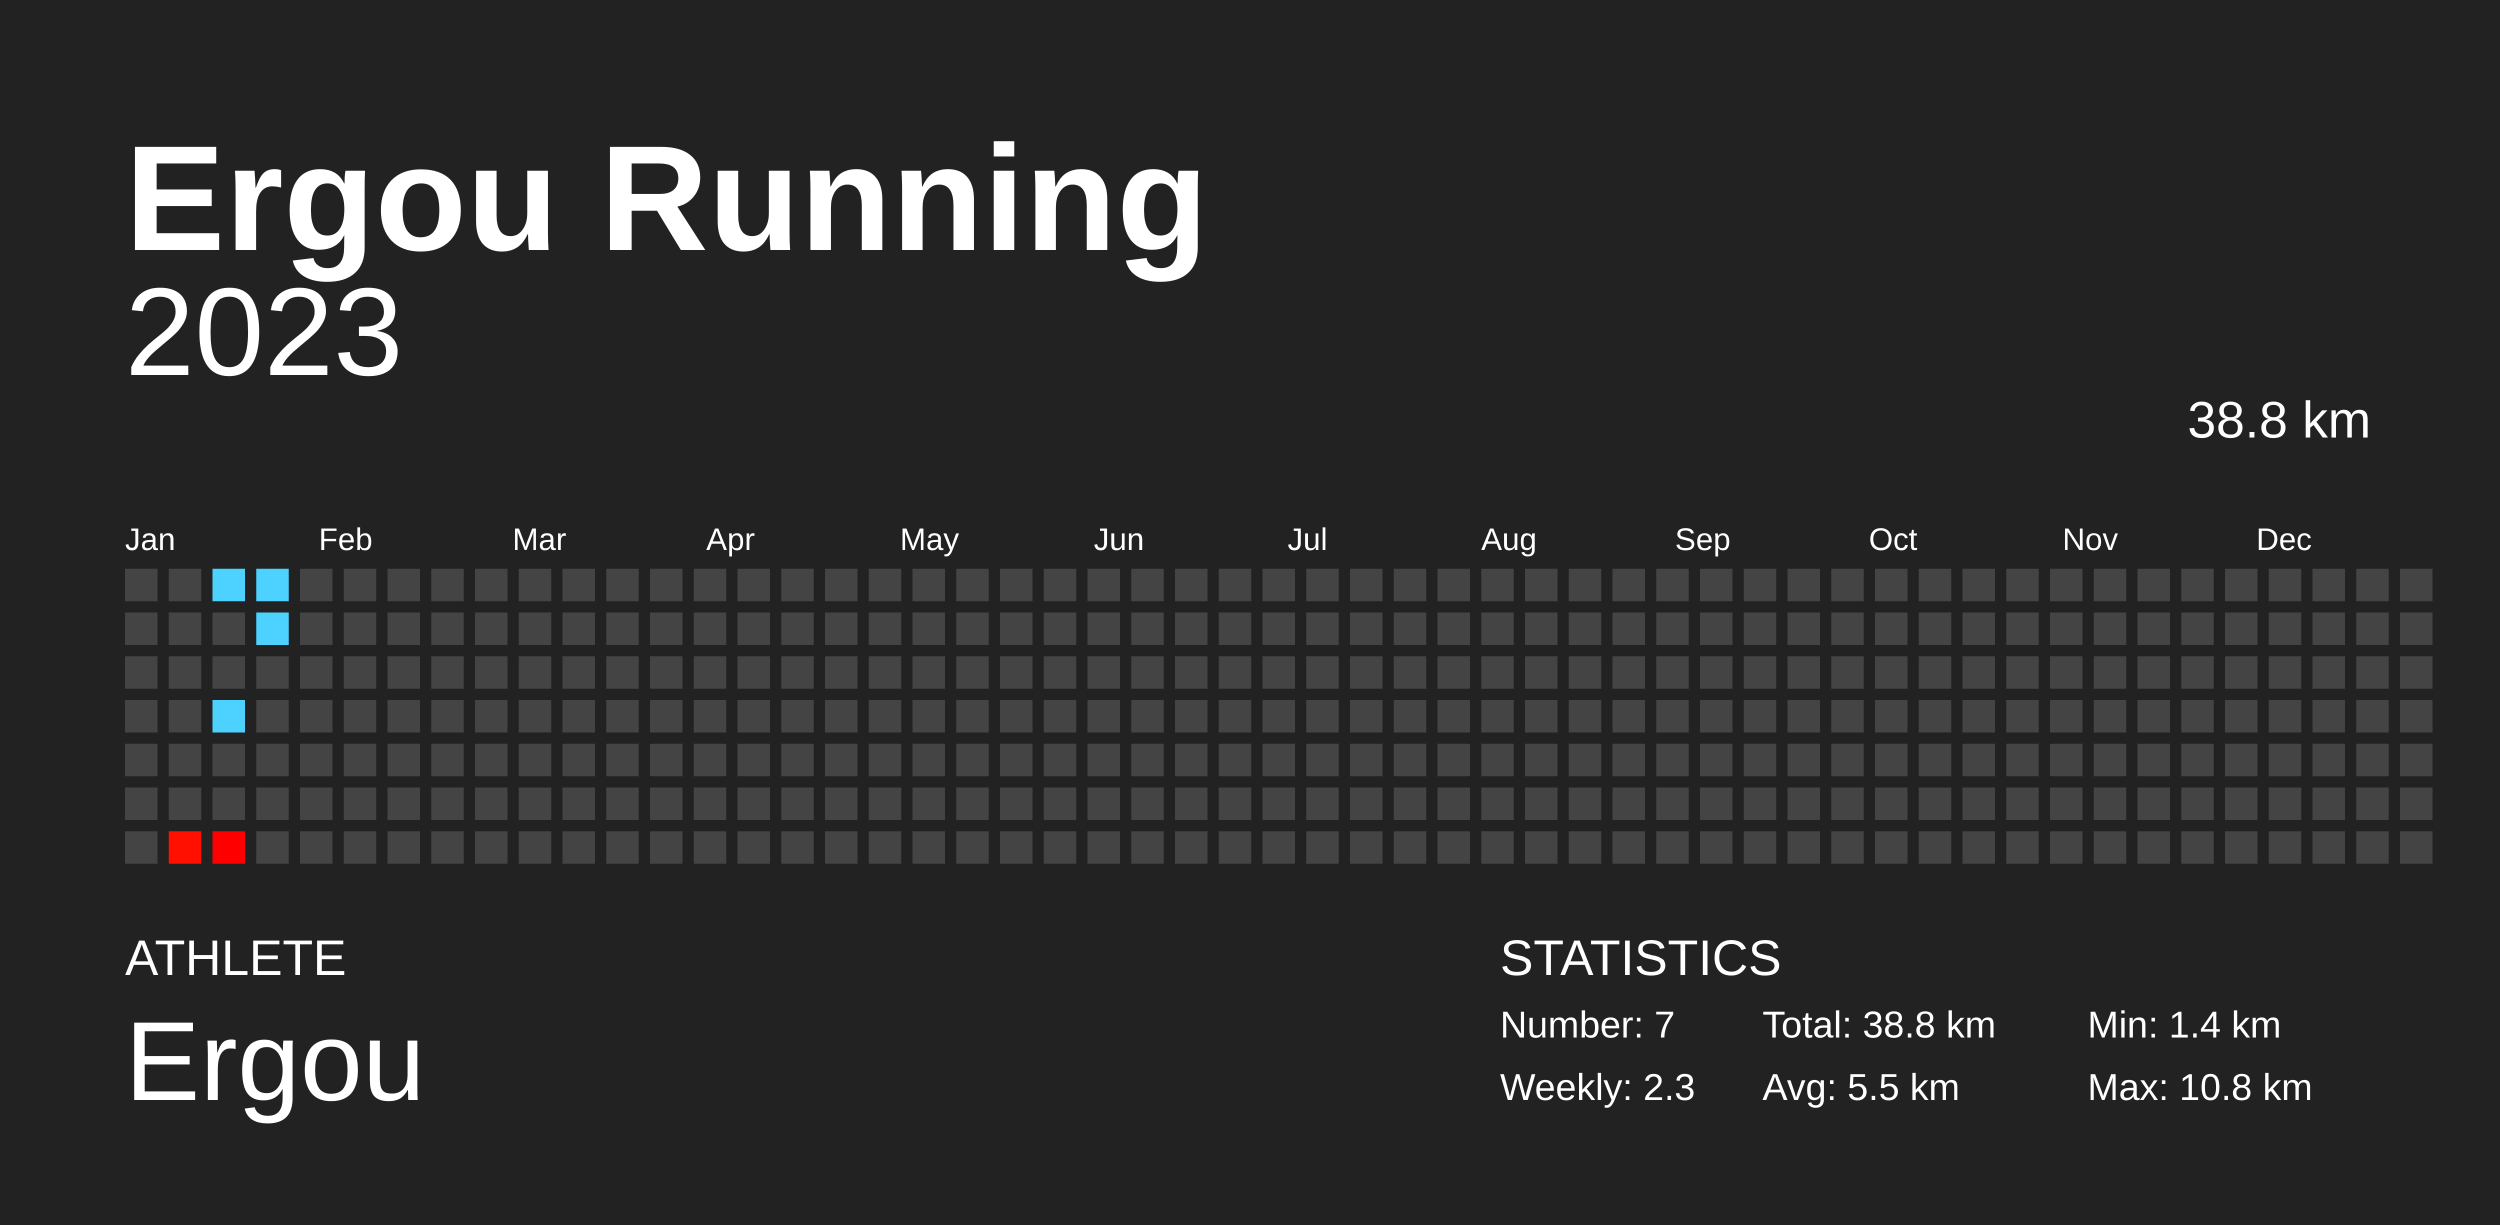
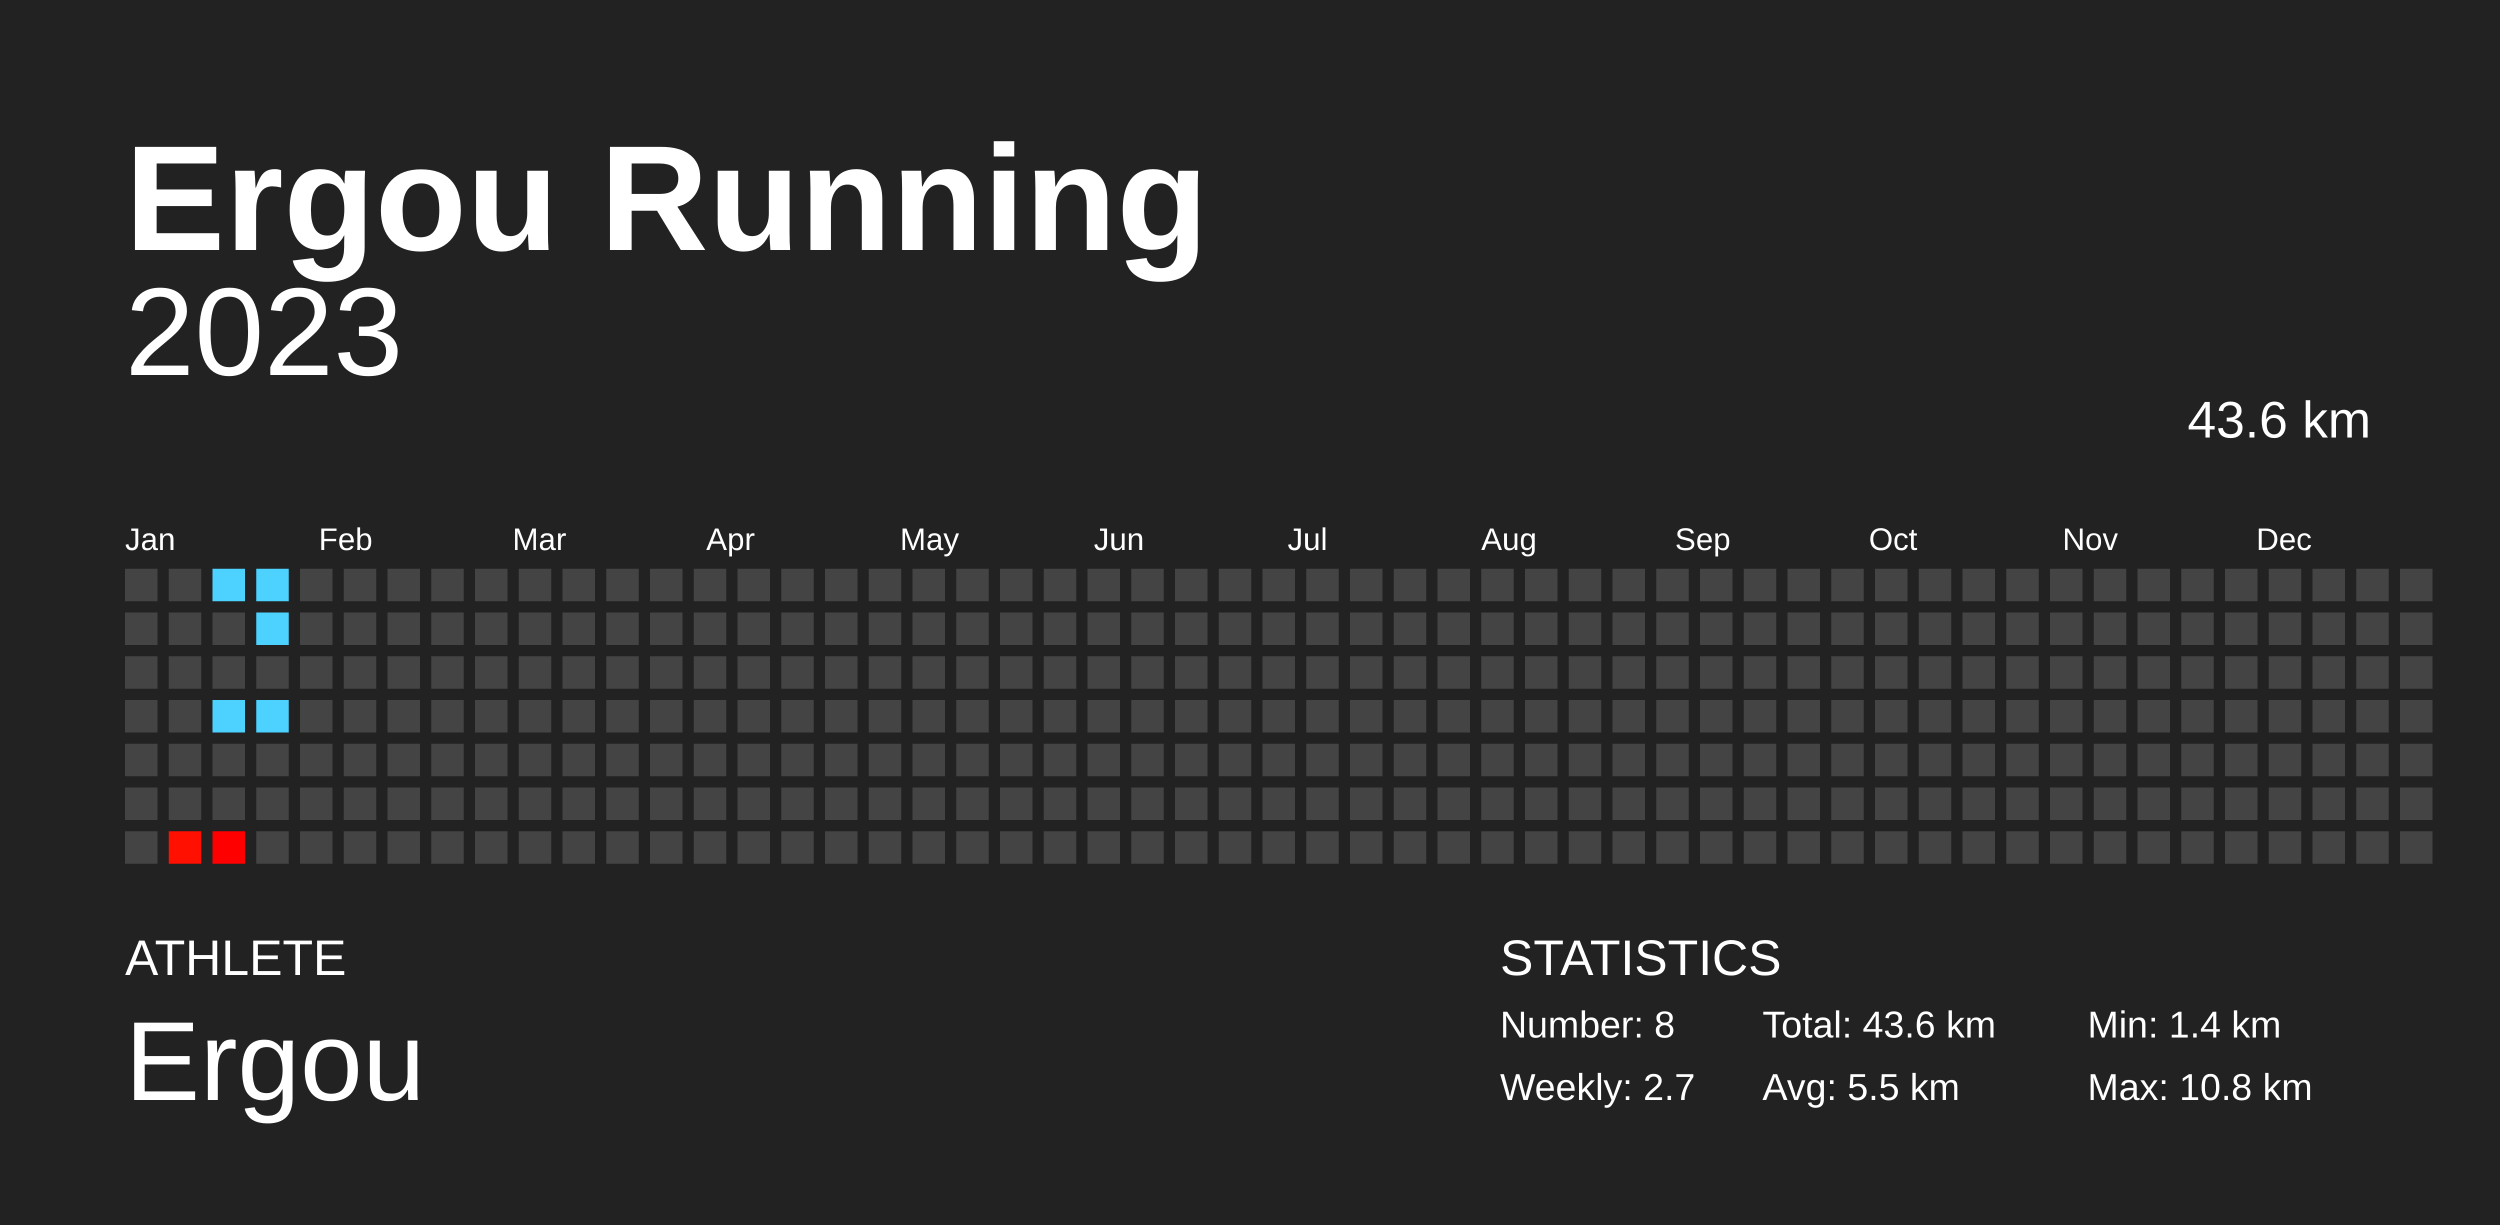
<svg xmlns="http://www.w3.org/2000/svg" baseProfile="full" height="98mm" version="1.1" viewBox="0,0,200,98" width="200mm">
  <defs />
  <rect fill="#222222" height="98" width="200" x="0" y="0" />
  <text fill="#FFFFFF" style="font-size:12px; font-family:Arial; font-weight:bold;" x="10" y="20">Ergou Running</text>
  <text fill="#FFFFFF" style="font-size:4px; font-family:Arial" x="10" y="78">ATHLETE</text>
  <text fill="#FFFFFF" style="font-size:9px; font-family:Arial" x="10" y="88">Ergou</text>
  <text fill="#FFFFFF" style="font-size:4px; font-family:Arial" x="120" y="78">STATISTICS</text>
-   <text fill="#FFFFFF" style="font-size:3px; font-family:Arial" x="120" y="83">Number: 7</text>
-   <text fill="#FFFFFF" style="font-size:3px; font-family:Arial" x="120" y="88">Weekly: 2.3</text>
-   <text fill="#FFFFFF" style="font-size:3px; font-family:Arial" x="141" y="83">Total: 38.8 km</text>
+   <text fill="#FFFFFF" style="font-size:3px; font-family:Arial" x="120" y="83">Number: 8</text>
+   <text fill="#FFFFFF" style="font-size:3px; font-family:Arial" x="120" y="88">Weekly: 2.7</text>
+   <text fill="#FFFFFF" style="font-size:3px; font-family:Arial" x="141" y="83">Total: 43.6 km</text>
  <text fill="#FFFFFF" style="font-size:3px; font-family:Arial" x="141" y="88">Avg: 5.5 km</text>
  <text fill="#FFFFFF" style="font-size:3px; font-family:Arial" x="167" y="83">Min: 1.4 km</text>
  <text fill="#FFFFFF" style="font-size:3px; font-family:Arial" x="167" y="88">Max: 10.8 km</text>
  <text alignment-baseline="hanging" fill="#FFFFFF" style="font-size:10.0px; font-family:Arial;" x="10" y="30">2023</text>
-   <text alignment-baseline="hanging" fill="#FFFFFF" style="font-size:4.125px; font-family:Arial;" x="175" y="35">38.8 km</text>
+   <text alignment-baseline="hanging" fill="#FFFFFF" style="font-size:4.125px; font-family:Arial;" x="175" y="35">43.6 km</text>
  <text fill="#FFFFFF" style="font-size:2.5px; font-family:Arial" x="10.0" y="44">Jan</text>
  <text fill="#FFFFFF" style="font-size:2.5px; font-family:Arial" x="25.5" y="44">Feb</text>
  <text fill="#FFFFFF" style="font-size:2.5px; font-family:Arial" x="41.0" y="44">Mar</text>
  <text fill="#FFFFFF" style="font-size:2.5px; font-family:Arial" x="56.5" y="44">Apr</text>
  <text fill="#FFFFFF" style="font-size:2.5px; font-family:Arial" x="72.0" y="44">May</text>
  <text fill="#FFFFFF" style="font-size:2.5px; font-family:Arial" x="87.5" y="44">Jun</text>
  <text fill="#FFFFFF" style="font-size:2.5px; font-family:Arial" x="103.0" y="44">Jul</text>
  <text fill="#FFFFFF" style="font-size:2.5px; font-family:Arial" x="118.5" y="44">Aug</text>
  <text fill="#FFFFFF" style="font-size:2.5px; font-family:Arial" x="134.0" y="44">Sep</text>
  <text fill="#FFFFFF" style="font-size:2.5px; font-family:Arial" x="149.5" y="44">Oct</text>
  <text fill="#FFFFFF" style="font-size:2.5px; font-family:Arial" x="165.0" y="44">Nov</text>
  <text fill="#FFFFFF" style="font-size:2.5px; font-family:Arial" x="180.5" y="44">Dec</text>
  <rect fill="#444444" height="2.6" width="2.6" x="10.0" y="45.5" />
  <rect fill="#444444" height="2.6" width="2.6" x="10.0" y="49.0" />
  <rect fill="#444444" height="2.6" width="2.6" x="10.0" y="52.5" />
  <rect fill="#444444" height="2.6" width="2.6" x="10.0" y="56.0" />
  <rect fill="#444444" height="2.6" width="2.6" x="10.0" y="59.5" />
  <rect fill="#444444" height="2.6" width="2.6" x="10.0" y="63.0" />
  <rect fill="#444444" height="2.6" width="2.6" x="10.0" y="66.5" />
  <rect fill="#444444" height="2.6" width="2.6" x="13.5" y="45.5" />
  <rect fill="#444444" height="2.6" width="2.6" x="13.5" y="49.0" />
  <rect fill="#444444" height="2.6" width="2.6" x="13.5" y="52.5" />
  <rect fill="#444444" height="2.6" width="2.6" x="13.5" y="56.0" />
  <rect fill="#444444" height="2.6" width="2.6" x="13.5" y="59.5" />
  <rect fill="#444444" height="2.6" width="2.6" x="13.5" y="63.0" />
  <rect fill="#ff1000" height="2.6" width="2.6" x="13.5" y="66.5" />
  <rect fill="#4dd2ff" height="2.6" width="2.6" x="17.0" y="45.5" />
  <rect fill="#444444" height="2.6" width="2.6" x="17.0" y="49.0" />
  <rect fill="#444444" height="2.6" width="2.6" x="17.0" y="52.5" />
  <rect fill="#4dd2ff" height="2.6" width="2.6" x="17.0" y="56.0" />
  <rect fill="#444444" height="2.6" width="2.6" x="17.0" y="59.5" />
  <rect fill="#444444" height="2.6" width="2.6" x="17.0" y="63.0" />
  <rect fill="#ff0000" height="2.6" width="2.6" x="17.0" y="66.5" />
  <rect fill="#4dd2ff" height="2.6" width="2.6" x="20.5" y="45.5" />
  <rect fill="#4dd2ff" height="2.6" width="2.6" x="20.5" y="49.0" />
  <rect fill="#444444" height="2.6" width="2.6" x="20.5" y="52.5" />
-   <rect fill="#444444" height="2.6" width="2.6" x="20.5" y="56.0" />
+   <rect fill="#4dd2ff" height="2.6" width="2.6" x="20.5" y="56.0" />
  <rect fill="#444444" height="2.6" width="2.6" x="20.5" y="59.5" />
  <rect fill="#444444" height="2.6" width="2.6" x="20.5" y="63.0" />
  <rect fill="#444444" height="2.6" width="2.6" x="20.5" y="66.5" />
  <rect fill="#444444" height="2.6" width="2.6" x="24.0" y="45.5" />
  <rect fill="#444444" height="2.6" width="2.6" x="24.0" y="49.0" />
  <rect fill="#444444" height="2.6" width="2.6" x="24.0" y="52.5" />
  <rect fill="#444444" height="2.6" width="2.6" x="24.0" y="56.0" />
  <rect fill="#444444" height="2.6" width="2.6" x="24.0" y="59.5" />
  <rect fill="#444444" height="2.6" width="2.6" x="24.0" y="63.0" />
  <rect fill="#444444" height="2.6" width="2.6" x="24.0" y="66.5" />
  <rect fill="#444444" height="2.6" width="2.6" x="27.5" y="45.5" />
  <rect fill="#444444" height="2.6" width="2.6" x="27.5" y="49.0" />
  <rect fill="#444444" height="2.6" width="2.6" x="27.5" y="52.5" />
  <rect fill="#444444" height="2.6" width="2.6" x="27.5" y="56.0" />
  <rect fill="#444444" height="2.6" width="2.6" x="27.5" y="59.5" />
  <rect fill="#444444" height="2.6" width="2.6" x="27.5" y="63.0" />
  <rect fill="#444444" height="2.6" width="2.6" x="27.5" y="66.5" />
  <rect fill="#444444" height="2.6" width="2.6" x="31.0" y="45.5" />
  <rect fill="#444444" height="2.6" width="2.6" x="31.0" y="49.0" />
  <rect fill="#444444" height="2.6" width="2.6" x="31.0" y="52.5" />
  <rect fill="#444444" height="2.6" width="2.6" x="31.0" y="56.0" />
  <rect fill="#444444" height="2.6" width="2.6" x="31.0" y="59.5" />
  <rect fill="#444444" height="2.6" width="2.6" x="31.0" y="63.0" />
  <rect fill="#444444" height="2.6" width="2.6" x="31.0" y="66.5" />
  <rect fill="#444444" height="2.6" width="2.6" x="34.5" y="45.5" />
  <rect fill="#444444" height="2.6" width="2.6" x="34.5" y="49.0" />
  <rect fill="#444444" height="2.6" width="2.6" x="34.5" y="52.5" />
  <rect fill="#444444" height="2.6" width="2.6" x="34.5" y="56.0" />
  <rect fill="#444444" height="2.6" width="2.6" x="34.5" y="59.5" />
  <rect fill="#444444" height="2.6" width="2.6" x="34.5" y="63.0" />
  <rect fill="#444444" height="2.6" width="2.6" x="34.5" y="66.5" />
  <rect fill="#444444" height="2.6" width="2.6" x="38.0" y="45.5" />
  <rect fill="#444444" height="2.6" width="2.6" x="38.0" y="49.0" />
  <rect fill="#444444" height="2.6" width="2.6" x="38.0" y="52.5" />
  <rect fill="#444444" height="2.6" width="2.6" x="38.0" y="56.0" />
  <rect fill="#444444" height="2.6" width="2.6" x="38.0" y="59.5" />
  <rect fill="#444444" height="2.6" width="2.6" x="38.0" y="63.0" />
  <rect fill="#444444" height="2.6" width="2.6" x="38.0" y="66.5" />
  <rect fill="#444444" height="2.6" width="2.6" x="41.5" y="45.5" />
  <rect fill="#444444" height="2.6" width="2.6" x="41.5" y="49.0" />
  <rect fill="#444444" height="2.6" width="2.6" x="41.5" y="52.5" />
  <rect fill="#444444" height="2.6" width="2.6" x="41.5" y="56.0" />
  <rect fill="#444444" height="2.6" width="2.6" x="41.5" y="59.5" />
  <rect fill="#444444" height="2.6" width="2.6" x="41.5" y="63.0" />
  <rect fill="#444444" height="2.6" width="2.6" x="41.5" y="66.5" />
  <rect fill="#444444" height="2.6" width="2.6" x="45.0" y="45.5" />
  <rect fill="#444444" height="2.6" width="2.6" x="45.0" y="49.0" />
  <rect fill="#444444" height="2.6" width="2.6" x="45.0" y="52.5" />
  <rect fill="#444444" height="2.6" width="2.6" x="45.0" y="56.0" />
  <rect fill="#444444" height="2.6" width="2.6" x="45.0" y="59.5" />
  <rect fill="#444444" height="2.6" width="2.6" x="45.0" y="63.0" />
  <rect fill="#444444" height="2.6" width="2.6" x="45.0" y="66.5" />
  <rect fill="#444444" height="2.6" width="2.6" x="48.5" y="45.5" />
  <rect fill="#444444" height="2.6" width="2.6" x="48.5" y="49.0" />
  <rect fill="#444444" height="2.6" width="2.6" x="48.5" y="52.5" />
  <rect fill="#444444" height="2.6" width="2.6" x="48.5" y="56.0" />
  <rect fill="#444444" height="2.6" width="2.6" x="48.5" y="59.5" />
  <rect fill="#444444" height="2.6" width="2.6" x="48.5" y="63.0" />
  <rect fill="#444444" height="2.6" width="2.6" x="48.5" y="66.5" />
  <rect fill="#444444" height="2.6" width="2.6" x="52.0" y="45.5" />
  <rect fill="#444444" height="2.6" width="2.6" x="52.0" y="49.0" />
  <rect fill="#444444" height="2.6" width="2.6" x="52.0" y="52.5" />
  <rect fill="#444444" height="2.6" width="2.6" x="52.0" y="56.0" />
  <rect fill="#444444" height="2.6" width="2.6" x="52.0" y="59.5" />
  <rect fill="#444444" height="2.6" width="2.6" x="52.0" y="63.0" />
  <rect fill="#444444" height="2.6" width="2.6" x="52.0" y="66.5" />
  <rect fill="#444444" height="2.6" width="2.6" x="55.5" y="45.5" />
  <rect fill="#444444" height="2.6" width="2.6" x="55.5" y="49.0" />
  <rect fill="#444444" height="2.6" width="2.6" x="55.5" y="52.5" />
  <rect fill="#444444" height="2.6" width="2.6" x="55.5" y="56.0" />
  <rect fill="#444444" height="2.6" width="2.6" x="55.5" y="59.5" />
  <rect fill="#444444" height="2.6" width="2.6" x="55.5" y="63.0" />
  <rect fill="#444444" height="2.6" width="2.6" x="55.5" y="66.5" />
  <rect fill="#444444" height="2.6" width="2.6" x="59.0" y="45.5" />
  <rect fill="#444444" height="2.6" width="2.6" x="59.0" y="49.0" />
  <rect fill="#444444" height="2.6" width="2.6" x="59.0" y="52.5" />
  <rect fill="#444444" height="2.6" width="2.6" x="59.0" y="56.0" />
  <rect fill="#444444" height="2.6" width="2.6" x="59.0" y="59.5" />
  <rect fill="#444444" height="2.6" width="2.6" x="59.0" y="63.0" />
  <rect fill="#444444" height="2.6" width="2.6" x="59.0" y="66.5" />
  <rect fill="#444444" height="2.6" width="2.6" x="62.5" y="45.5" />
  <rect fill="#444444" height="2.6" width="2.6" x="62.5" y="49.0" />
  <rect fill="#444444" height="2.6" width="2.6" x="62.5" y="52.5" />
  <rect fill="#444444" height="2.6" width="2.6" x="62.5" y="56.0" />
  <rect fill="#444444" height="2.6" width="2.6" x="62.5" y="59.5" />
  <rect fill="#444444" height="2.6" width="2.6" x="62.5" y="63.0" />
  <rect fill="#444444" height="2.6" width="2.6" x="62.5" y="66.5" />
  <rect fill="#444444" height="2.6" width="2.6" x="66.0" y="45.5" />
  <rect fill="#444444" height="2.6" width="2.6" x="66.0" y="49.0" />
  <rect fill="#444444" height="2.6" width="2.6" x="66.0" y="52.5" />
  <rect fill="#444444" height="2.6" width="2.6" x="66.0" y="56.0" />
  <rect fill="#444444" height="2.6" width="2.6" x="66.0" y="59.5" />
  <rect fill="#444444" height="2.6" width="2.6" x="66.0" y="63.0" />
  <rect fill="#444444" height="2.6" width="2.6" x="66.0" y="66.5" />
  <rect fill="#444444" height="2.6" width="2.6" x="69.5" y="45.5" />
  <rect fill="#444444" height="2.6" width="2.6" x="69.5" y="49.0" />
  <rect fill="#444444" height="2.6" width="2.6" x="69.5" y="52.5" />
  <rect fill="#444444" height="2.6" width="2.6" x="69.5" y="56.0" />
  <rect fill="#444444" height="2.6" width="2.6" x="69.5" y="59.5" />
  <rect fill="#444444" height="2.6" width="2.6" x="69.5" y="63.0" />
  <rect fill="#444444" height="2.6" width="2.6" x="69.5" y="66.5" />
  <rect fill="#444444" height="2.6" width="2.6" x="73.0" y="45.5" />
  <rect fill="#444444" height="2.6" width="2.6" x="73.0" y="49.0" />
  <rect fill="#444444" height="2.6" width="2.6" x="73.0" y="52.5" />
  <rect fill="#444444" height="2.6" width="2.6" x="73.0" y="56.0" />
  <rect fill="#444444" height="2.6" width="2.6" x="73.0" y="59.5" />
  <rect fill="#444444" height="2.6" width="2.6" x="73.0" y="63.0" />
  <rect fill="#444444" height="2.6" width="2.6" x="73.0" y="66.5" />
  <rect fill="#444444" height="2.6" width="2.6" x="76.5" y="45.5" />
  <rect fill="#444444" height="2.6" width="2.6" x="76.5" y="49.0" />
  <rect fill="#444444" height="2.6" width="2.6" x="76.5" y="52.5" />
  <rect fill="#444444" height="2.6" width="2.6" x="76.5" y="56.0" />
  <rect fill="#444444" height="2.6" width="2.6" x="76.5" y="59.5" />
  <rect fill="#444444" height="2.6" width="2.6" x="76.5" y="63.0" />
  <rect fill="#444444" height="2.6" width="2.6" x="76.5" y="66.5" />
  <rect fill="#444444" height="2.6" width="2.6" x="80.0" y="45.5" />
  <rect fill="#444444" height="2.6" width="2.6" x="80.0" y="49.0" />
  <rect fill="#444444" height="2.6" width="2.6" x="80.0" y="52.5" />
  <rect fill="#444444" height="2.6" width="2.6" x="80.0" y="56.0" />
  <rect fill="#444444" height="2.6" width="2.6" x="80.0" y="59.5" />
  <rect fill="#444444" height="2.6" width="2.6" x="80.0" y="63.0" />
  <rect fill="#444444" height="2.6" width="2.6" x="80.0" y="66.5" />
  <rect fill="#444444" height="2.6" width="2.6" x="83.5" y="45.5" />
  <rect fill="#444444" height="2.6" width="2.6" x="83.5" y="49.0" />
  <rect fill="#444444" height="2.6" width="2.6" x="83.5" y="52.5" />
  <rect fill="#444444" height="2.6" width="2.6" x="83.5" y="56.0" />
  <rect fill="#444444" height="2.6" width="2.6" x="83.5" y="59.5" />
  <rect fill="#444444" height="2.6" width="2.6" x="83.5" y="63.0" />
  <rect fill="#444444" height="2.6" width="2.6" x="83.5" y="66.5" />
  <rect fill="#444444" height="2.6" width="2.6" x="87.0" y="45.5" />
  <rect fill="#444444" height="2.6" width="2.6" x="87.0" y="49.0" />
  <rect fill="#444444" height="2.6" width="2.6" x="87.0" y="52.5" />
  <rect fill="#444444" height="2.6" width="2.6" x="87.0" y="56.0" />
  <rect fill="#444444" height="2.6" width="2.6" x="87.0" y="59.5" />
  <rect fill="#444444" height="2.6" width="2.6" x="87.0" y="63.0" />
  <rect fill="#444444" height="2.6" width="2.6" x="87.0" y="66.5" />
  <rect fill="#444444" height="2.6" width="2.6" x="90.5" y="45.5" />
  <rect fill="#444444" height="2.6" width="2.6" x="90.5" y="49.0" />
  <rect fill="#444444" height="2.6" width="2.6" x="90.5" y="52.5" />
  <rect fill="#444444" height="2.6" width="2.6" x="90.5" y="56.0" />
  <rect fill="#444444" height="2.6" width="2.6" x="90.5" y="59.5" />
  <rect fill="#444444" height="2.6" width="2.6" x="90.5" y="63.0" />
  <rect fill="#444444" height="2.6" width="2.6" x="90.5" y="66.5" />
  <rect fill="#444444" height="2.6" width="2.6" x="94.0" y="45.5" />
  <rect fill="#444444" height="2.6" width="2.6" x="94.0" y="49.0" />
  <rect fill="#444444" height="2.6" width="2.6" x="94.0" y="52.5" />
  <rect fill="#444444" height="2.6" width="2.6" x="94.0" y="56.0" />
  <rect fill="#444444" height="2.6" width="2.6" x="94.0" y="59.5" />
  <rect fill="#444444" height="2.6" width="2.6" x="94.0" y="63.0" />
  <rect fill="#444444" height="2.6" width="2.6" x="94.0" y="66.5" />
  <rect fill="#444444" height="2.6" width="2.6" x="97.5" y="45.5" />
  <rect fill="#444444" height="2.6" width="2.6" x="97.5" y="49.0" />
  <rect fill="#444444" height="2.6" width="2.6" x="97.5" y="52.5" />
  <rect fill="#444444" height="2.6" width="2.6" x="97.5" y="56.0" />
  <rect fill="#444444" height="2.6" width="2.6" x="97.5" y="59.5" />
  <rect fill="#444444" height="2.6" width="2.6" x="97.5" y="63.0" />
  <rect fill="#444444" height="2.6" width="2.6" x="97.5" y="66.5" />
  <rect fill="#444444" height="2.6" width="2.6" x="101.0" y="45.5" />
  <rect fill="#444444" height="2.6" width="2.6" x="101.0" y="49.0" />
  <rect fill="#444444" height="2.6" width="2.6" x="101.0" y="52.5" />
  <rect fill="#444444" height="2.6" width="2.6" x="101.0" y="56.0" />
  <rect fill="#444444" height="2.6" width="2.6" x="101.0" y="59.5" />
  <rect fill="#444444" height="2.6" width="2.6" x="101.0" y="63.0" />
  <rect fill="#444444" height="2.6" width="2.6" x="101.0" y="66.5" />
  <rect fill="#444444" height="2.6" width="2.6" x="104.5" y="45.5" />
  <rect fill="#444444" height="2.6" width="2.6" x="104.5" y="49.0" />
  <rect fill="#444444" height="2.6" width="2.6" x="104.5" y="52.5" />
  <rect fill="#444444" height="2.6" width="2.6" x="104.5" y="56.0" />
  <rect fill="#444444" height="2.6" width="2.6" x="104.5" y="59.5" />
  <rect fill="#444444" height="2.6" width="2.6" x="104.5" y="63.0" />
  <rect fill="#444444" height="2.6" width="2.6" x="104.5" y="66.5" />
  <rect fill="#444444" height="2.6" width="2.6" x="108.0" y="45.5" />
  <rect fill="#444444" height="2.6" width="2.6" x="108.0" y="49.0" />
  <rect fill="#444444" height="2.6" width="2.6" x="108.0" y="52.5" />
  <rect fill="#444444" height="2.6" width="2.6" x="108.0" y="56.0" />
  <rect fill="#444444" height="2.6" width="2.6" x="108.0" y="59.5" />
  <rect fill="#444444" height="2.6" width="2.6" x="108.0" y="63.0" />
  <rect fill="#444444" height="2.6" width="2.6" x="108.0" y="66.5" />
  <rect fill="#444444" height="2.6" width="2.6" x="111.5" y="45.5" />
  <rect fill="#444444" height="2.6" width="2.6" x="111.5" y="49.0" />
  <rect fill="#444444" height="2.6" width="2.6" x="111.5" y="52.5" />
  <rect fill="#444444" height="2.6" width="2.6" x="111.5" y="56.0" />
  <rect fill="#444444" height="2.6" width="2.6" x="111.5" y="59.5" />
  <rect fill="#444444" height="2.6" width="2.6" x="111.5" y="63.0" />
  <rect fill="#444444" height="2.6" width="2.6" x="111.5" y="66.5" />
  <rect fill="#444444" height="2.6" width="2.6" x="115.0" y="45.5" />
  <rect fill="#444444" height="2.6" width="2.6" x="115.0" y="49.0" />
  <rect fill="#444444" height="2.6" width="2.6" x="115.0" y="52.5" />
  <rect fill="#444444" height="2.6" width="2.6" x="115.0" y="56.0" />
  <rect fill="#444444" height="2.6" width="2.6" x="115.0" y="59.5" />
  <rect fill="#444444" height="2.6" width="2.6" x="115.0" y="63.0" />
  <rect fill="#444444" height="2.6" width="2.6" x="115.0" y="66.5" />
  <rect fill="#444444" height="2.6" width="2.6" x="118.5" y="45.5" />
  <rect fill="#444444" height="2.6" width="2.6" x="118.5" y="49.0" />
  <rect fill="#444444" height="2.6" width="2.6" x="118.5" y="52.5" />
  <rect fill="#444444" height="2.6" width="2.6" x="118.5" y="56.0" />
  <rect fill="#444444" height="2.6" width="2.6" x="118.5" y="59.5" />
  <rect fill="#444444" height="2.6" width="2.6" x="118.5" y="63.0" />
  <rect fill="#444444" height="2.6" width="2.6" x="118.5" y="66.5" />
  <rect fill="#444444" height="2.6" width="2.6" x="122.0" y="45.5" />
  <rect fill="#444444" height="2.6" width="2.6" x="122.0" y="49.0" />
  <rect fill="#444444" height="2.6" width="2.6" x="122.0" y="52.5" />
  <rect fill="#444444" height="2.6" width="2.6" x="122.0" y="56.0" />
  <rect fill="#444444" height="2.6" width="2.6" x="122.0" y="59.5" />
  <rect fill="#444444" height="2.6" width="2.6" x="122.0" y="63.0" />
  <rect fill="#444444" height="2.6" width="2.6" x="122.0" y="66.5" />
  <rect fill="#444444" height="2.6" width="2.6" x="125.5" y="45.5" />
  <rect fill="#444444" height="2.6" width="2.6" x="125.5" y="49.0" />
  <rect fill="#444444" height="2.6" width="2.6" x="125.5" y="52.5" />
  <rect fill="#444444" height="2.6" width="2.6" x="125.5" y="56.0" />
  <rect fill="#444444" height="2.6" width="2.6" x="125.5" y="59.5" />
  <rect fill="#444444" height="2.6" width="2.6" x="125.5" y="63.0" />
  <rect fill="#444444" height="2.6" width="2.6" x="125.5" y="66.5" />
  <rect fill="#444444" height="2.6" width="2.6" x="129.0" y="45.5" />
  <rect fill="#444444" height="2.6" width="2.6" x="129.0" y="49.0" />
  <rect fill="#444444" height="2.6" width="2.6" x="129.0" y="52.5" />
  <rect fill="#444444" height="2.6" width="2.6" x="129.0" y="56.0" />
  <rect fill="#444444" height="2.6" width="2.6" x="129.0" y="59.5" />
  <rect fill="#444444" height="2.6" width="2.6" x="129.0" y="63.0" />
  <rect fill="#444444" height="2.6" width="2.6" x="129.0" y="66.5" />
  <rect fill="#444444" height="2.6" width="2.6" x="132.5" y="45.5" />
  <rect fill="#444444" height="2.6" width="2.6" x="132.5" y="49.0" />
  <rect fill="#444444" height="2.6" width="2.6" x="132.5" y="52.5" />
  <rect fill="#444444" height="2.6" width="2.6" x="132.5" y="56.0" />
  <rect fill="#444444" height="2.6" width="2.6" x="132.5" y="59.5" />
  <rect fill="#444444" height="2.6" width="2.6" x="132.5" y="63.0" />
  <rect fill="#444444" height="2.6" width="2.6" x="132.5" y="66.5" />
  <rect fill="#444444" height="2.6" width="2.6" x="136.0" y="45.5" />
  <rect fill="#444444" height="2.6" width="2.6" x="136.0" y="49.0" />
  <rect fill="#444444" height="2.6" width="2.6" x="136.0" y="52.5" />
  <rect fill="#444444" height="2.6" width="2.6" x="136.0" y="56.0" />
  <rect fill="#444444" height="2.6" width="2.6" x="136.0" y="59.5" />
  <rect fill="#444444" height="2.6" width="2.6" x="136.0" y="63.0" />
  <rect fill="#444444" height="2.6" width="2.6" x="136.0" y="66.5" />
  <rect fill="#444444" height="2.6" width="2.6" x="139.5" y="45.5" />
  <rect fill="#444444" height="2.6" width="2.6" x="139.5" y="49.0" />
  <rect fill="#444444" height="2.6" width="2.6" x="139.5" y="52.5" />
  <rect fill="#444444" height="2.6" width="2.6" x="139.5" y="56.0" />
  <rect fill="#444444" height="2.6" width="2.6" x="139.5" y="59.5" />
  <rect fill="#444444" height="2.6" width="2.6" x="139.5" y="63.0" />
  <rect fill="#444444" height="2.6" width="2.6" x="139.5" y="66.5" />
  <rect fill="#444444" height="2.6" width="2.6" x="143.0" y="45.5" />
  <rect fill="#444444" height="2.6" width="2.6" x="143.0" y="49.0" />
  <rect fill="#444444" height="2.6" width="2.6" x="143.0" y="52.5" />
  <rect fill="#444444" height="2.6" width="2.6" x="143.0" y="56.0" />
  <rect fill="#444444" height="2.6" width="2.6" x="143.0" y="59.5" />
  <rect fill="#444444" height="2.6" width="2.6" x="143.0" y="63.0" />
  <rect fill="#444444" height="2.6" width="2.6" x="143.0" y="66.5" />
  <rect fill="#444444" height="2.6" width="2.6" x="146.5" y="45.5" />
  <rect fill="#444444" height="2.6" width="2.6" x="146.5" y="49.0" />
  <rect fill="#444444" height="2.6" width="2.6" x="146.5" y="52.5" />
  <rect fill="#444444" height="2.6" width="2.6" x="146.5" y="56.0" />
  <rect fill="#444444" height="2.6" width="2.6" x="146.5" y="59.5" />
  <rect fill="#444444" height="2.6" width="2.6" x="146.5" y="63.0" />
  <rect fill="#444444" height="2.6" width="2.6" x="146.5" y="66.5" />
  <rect fill="#444444" height="2.6" width="2.6" x="150.0" y="45.5" />
  <rect fill="#444444" height="2.6" width="2.6" x="150.0" y="49.0" />
  <rect fill="#444444" height="2.6" width="2.6" x="150.0" y="52.5" />
  <rect fill="#444444" height="2.6" width="2.6" x="150.0" y="56.0" />
  <rect fill="#444444" height="2.6" width="2.6" x="150.0" y="59.5" />
  <rect fill="#444444" height="2.6" width="2.6" x="150.0" y="63.0" />
  <rect fill="#444444" height="2.6" width="2.6" x="150.0" y="66.5" />
  <rect fill="#444444" height="2.6" width="2.6" x="153.5" y="45.5" />
  <rect fill="#444444" height="2.6" width="2.6" x="153.5" y="49.0" />
  <rect fill="#444444" height="2.6" width="2.6" x="153.5" y="52.5" />
  <rect fill="#444444" height="2.6" width="2.6" x="153.5" y="56.0" />
  <rect fill="#444444" height="2.6" width="2.6" x="153.5" y="59.5" />
  <rect fill="#444444" height="2.6" width="2.6" x="153.5" y="63.0" />
  <rect fill="#444444" height="2.6" width="2.6" x="153.5" y="66.5" />
  <rect fill="#444444" height="2.6" width="2.6" x="157.0" y="45.5" />
  <rect fill="#444444" height="2.6" width="2.6" x="157.0" y="49.0" />
  <rect fill="#444444" height="2.6" width="2.6" x="157.0" y="52.5" />
  <rect fill="#444444" height="2.6" width="2.6" x="157.0" y="56.0" />
  <rect fill="#444444" height="2.6" width="2.6" x="157.0" y="59.5" />
  <rect fill="#444444" height="2.6" width="2.6" x="157.0" y="63.0" />
  <rect fill="#444444" height="2.6" width="2.6" x="157.0" y="66.5" />
  <rect fill="#444444" height="2.6" width="2.6" x="160.5" y="45.5" />
  <rect fill="#444444" height="2.6" width="2.6" x="160.5" y="49.0" />
  <rect fill="#444444" height="2.6" width="2.6" x="160.5" y="52.5" />
  <rect fill="#444444" height="2.6" width="2.6" x="160.5" y="56.0" />
  <rect fill="#444444" height="2.6" width="2.6" x="160.5" y="59.5" />
  <rect fill="#444444" height="2.6" width="2.6" x="160.5" y="63.0" />
  <rect fill="#444444" height="2.6" width="2.6" x="160.5" y="66.5" />
  <rect fill="#444444" height="2.6" width="2.6" x="164.0" y="45.5" />
  <rect fill="#444444" height="2.6" width="2.6" x="164.0" y="49.0" />
  <rect fill="#444444" height="2.6" width="2.6" x="164.0" y="52.5" />
  <rect fill="#444444" height="2.6" width="2.6" x="164.0" y="56.0" />
  <rect fill="#444444" height="2.6" width="2.6" x="164.0" y="59.5" />
  <rect fill="#444444" height="2.6" width="2.6" x="164.0" y="63.0" />
  <rect fill="#444444" height="2.6" width="2.6" x="164.0" y="66.5" />
  <rect fill="#444444" height="2.6" width="2.6" x="167.5" y="45.5" />
  <rect fill="#444444" height="2.6" width="2.6" x="167.5" y="49.0" />
  <rect fill="#444444" height="2.6" width="2.6" x="167.5" y="52.5" />
  <rect fill="#444444" height="2.6" width="2.6" x="167.5" y="56.0" />
  <rect fill="#444444" height="2.6" width="2.6" x="167.5" y="59.5" />
  <rect fill="#444444" height="2.6" width="2.6" x="167.5" y="63.0" />
  <rect fill="#444444" height="2.6" width="2.6" x="167.5" y="66.5" />
  <rect fill="#444444" height="2.6" width="2.6" x="171.0" y="45.5" />
  <rect fill="#444444" height="2.6" width="2.6" x="171.0" y="49.0" />
  <rect fill="#444444" height="2.6" width="2.6" x="171.0" y="52.5" />
  <rect fill="#444444" height="2.6" width="2.6" x="171.0" y="56.0" />
  <rect fill="#444444" height="2.6" width="2.6" x="171.0" y="59.5" />
  <rect fill="#444444" height="2.6" width="2.6" x="171.0" y="63.0" />
  <rect fill="#444444" height="2.6" width="2.6" x="171.0" y="66.5" />
  <rect fill="#444444" height="2.6" width="2.6" x="174.5" y="45.5" />
  <rect fill="#444444" height="2.6" width="2.6" x="174.5" y="49.0" />
  <rect fill="#444444" height="2.6" width="2.6" x="174.5" y="52.5" />
  <rect fill="#444444" height="2.6" width="2.6" x="174.5" y="56.0" />
  <rect fill="#444444" height="2.6" width="2.6" x="174.5" y="59.5" />
  <rect fill="#444444" height="2.6" width="2.6" x="174.5" y="63.0" />
  <rect fill="#444444" height="2.6" width="2.6" x="174.5" y="66.5" />
  <rect fill="#444444" height="2.6" width="2.6" x="178.0" y="45.5" />
  <rect fill="#444444" height="2.6" width="2.6" x="178.0" y="49.0" />
  <rect fill="#444444" height="2.6" width="2.6" x="178.0" y="52.5" />
  <rect fill="#444444" height="2.6" width="2.6" x="178.0" y="56.0" />
  <rect fill="#444444" height="2.6" width="2.6" x="178.0" y="59.5" />
  <rect fill="#444444" height="2.6" width="2.6" x="178.0" y="63.0" />
  <rect fill="#444444" height="2.6" width="2.6" x="178.0" y="66.5" />
  <rect fill="#444444" height="2.6" width="2.6" x="181.5" y="45.5" />
  <rect fill="#444444" height="2.6" width="2.6" x="181.5" y="49.0" />
  <rect fill="#444444" height="2.6" width="2.6" x="181.5" y="52.5" />
  <rect fill="#444444" height="2.6" width="2.6" x="181.5" y="56.0" />
  <rect fill="#444444" height="2.6" width="2.6" x="181.5" y="59.5" />
  <rect fill="#444444" height="2.6" width="2.6" x="181.5" y="63.0" />
  <rect fill="#444444" height="2.6" width="2.6" x="181.5" y="66.5" />
  <rect fill="#444444" height="2.6" width="2.6" x="185.0" y="45.5" />
  <rect fill="#444444" height="2.6" width="2.6" x="185.0" y="49.0" />
  <rect fill="#444444" height="2.6" width="2.6" x="185.0" y="52.5" />
  <rect fill="#444444" height="2.6" width="2.6" x="185.0" y="56.0" />
  <rect fill="#444444" height="2.6" width="2.6" x="185.0" y="59.5" />
  <rect fill="#444444" height="2.6" width="2.6" x="185.0" y="63.0" />
  <rect fill="#444444" height="2.6" width="2.6" x="185.0" y="66.5" />
  <rect fill="#444444" height="2.6" width="2.6" x="188.5" y="45.5" />
  <rect fill="#444444" height="2.6" width="2.6" x="188.5" y="49.0" />
  <rect fill="#444444" height="2.6" width="2.6" x="188.5" y="52.5" />
  <rect fill="#444444" height="2.6" width="2.6" x="188.5" y="56.0" />
  <rect fill="#444444" height="2.6" width="2.6" x="188.5" y="59.5" />
  <rect fill="#444444" height="2.6" width="2.6" x="188.5" y="63.0" />
  <rect fill="#444444" height="2.6" width="2.6" x="188.5" y="66.5" />
  <rect fill="#444444" height="2.6" width="2.6" x="192.0" y="45.5" />
  <rect fill="#444444" height="2.6" width="2.6" x="192.0" y="49.0" />
  <rect fill="#444444" height="2.6" width="2.6" x="192.0" y="52.5" />
  <rect fill="#444444" height="2.6" width="2.6" x="192.0" y="56.0" />
  <rect fill="#444444" height="2.6" width="2.6" x="192.0" y="59.5" />
  <rect fill="#444444" height="2.6" width="2.6" x="192.0" y="63.0" />
  <rect fill="#444444" height="2.6" width="2.6" x="192.0" y="66.5" />
</svg>
